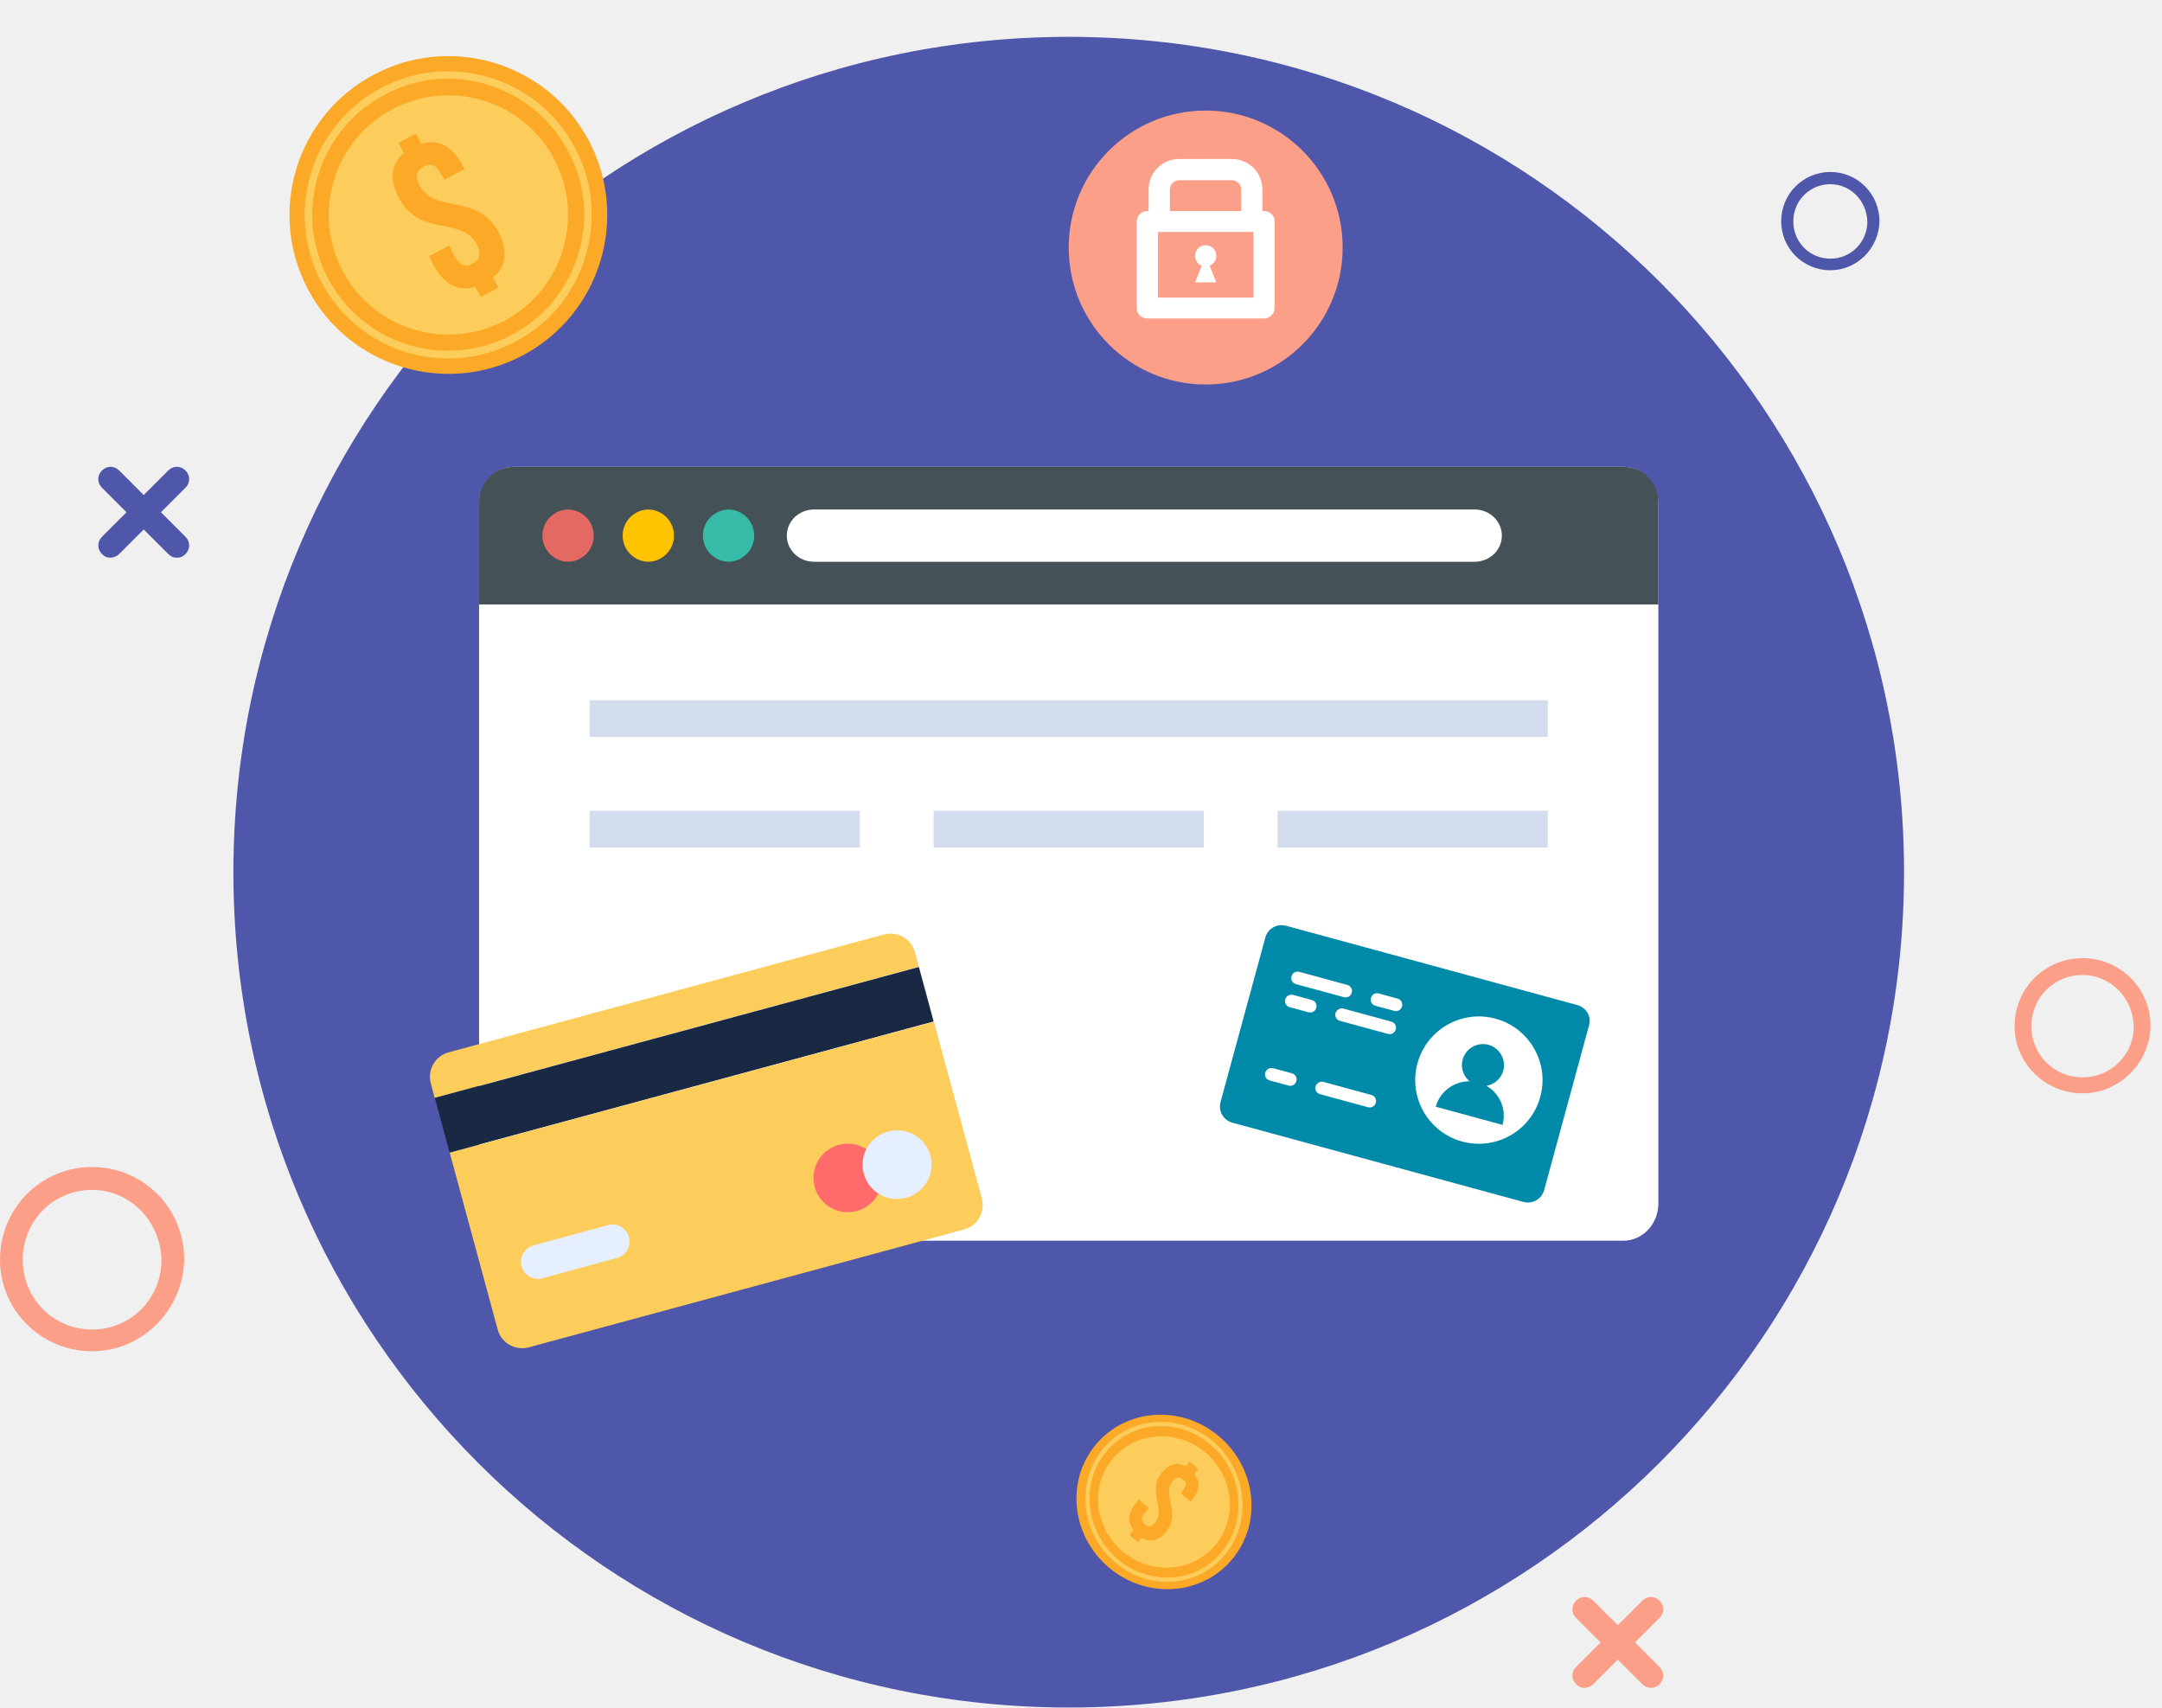
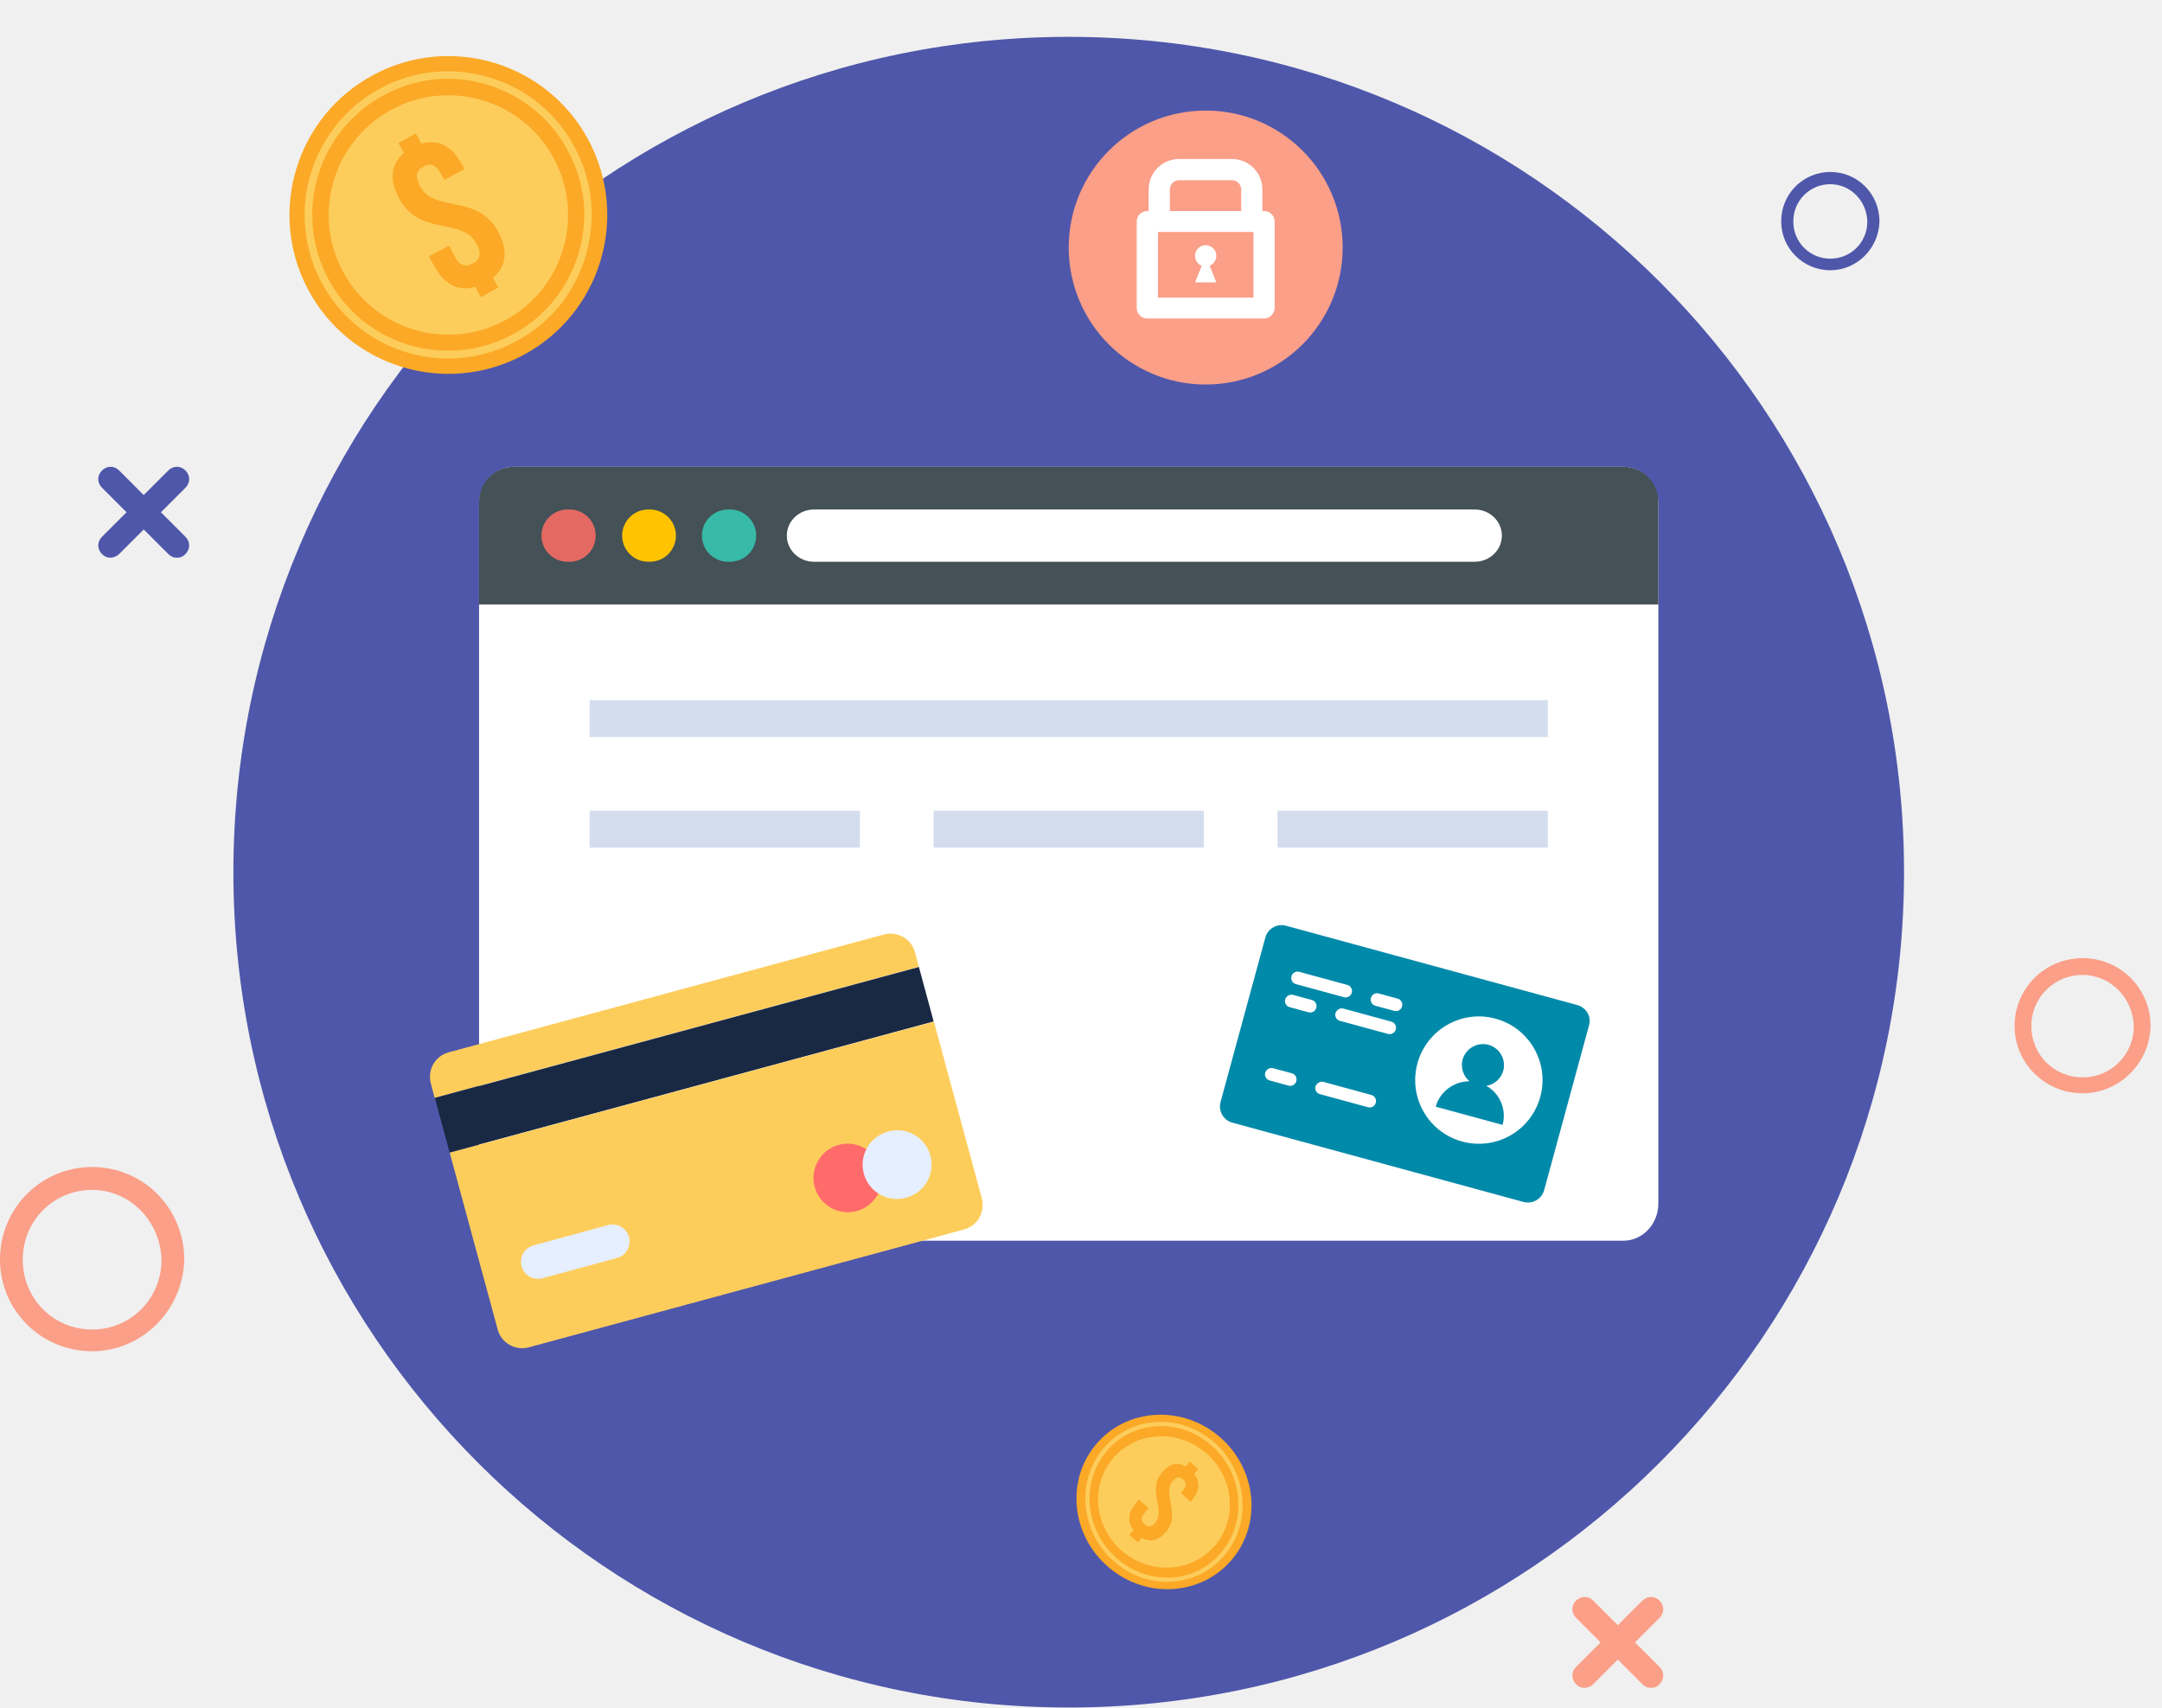
- <svg xmlns="http://www.w3.org/2000/svg" width="176" height="139" viewBox="0 0 176 139" fill="none">
+ <svg xmlns="http://www.w3.org/2000/svg" width="176" height="139" fill="none">
  <circle cx="87" cy="71" r="68" fill="#4F57AA" />
-   <path d="M132.16 101H41.84c-1.562 0-2.84-1.363-2.84-3.029V41.03C39 39.363 40.278 38 41.84 38h90.32c1.562 0 2.84 1.363 2.84 3.029V97.97c0 1.666-1.278 3.029-2.84 3.029z" fill="#fff" />
-   <path fill="#D4DDED" d="M48 57h78v3H48zM48 66h22v3H48zM76 66h22v3H76zM104 66h22v3h-22z" />
-   <path d="M39 49.204v-8.367A2.847 2.847 0 0 1 41.84 38h90.32a2.847 2.847 0 0 1 2.84 2.837v8.367H39z" fill="#445156" />
-   <path d="M46.285 45.73a2.129 2.129 0 0 0 0-4.255c-1.176 0-2.13.952-2.13 2.127 0 1.175.954 2.128 2.13 2.128z" fill="#E56963" />
-   <path d="M52.818 45.73a2.129 2.129 0 0 0 0-4.255c-1.177 0-2.13.952-2.13 2.127 0 1.175.953 2.128 2.13 2.128z" fill="#FFC300" />
-   <path d="M59.35 45.73a2.129 2.129 0 0 0 0-4.255c-1.176 0-2.13.952-2.13 2.127 0 1.175.954 2.128 2.13 2.128z" fill="#37BAA8" />
+   <path d="M132.16 101H41.84c-1.562 0-2.84-1.363-2.84-3.029V41.03c0-1.667 1.278-3.03 2.84-3.03h90.32c1.562 0 2.84 1.363 2.84 3.029V97.97c0 1.666-1.278 3.029-2.84 3.029z" fill="#fff" />
+   <path fill="#D4DDED" d="M48 57h78v3H48zm0 9h22v3H48zm28 0h22v3H76zm28 0h22v3h-22z" />
+   <path d="M39 49.204v-8.367A2.847 2.847 0 0141.84 38h90.32a2.847 2.847 0 012.84 2.837v8.367H39z" fill="#445156" />
+   <path d="M46.285 45.73a2.129 2.129 0 100-4.255 2.129 2.129 0 100 4.255z" fill="#E56963" />
+   <path d="M52.818 45.73a2.129 2.129 0 100-4.255 2.128 2.128 0 100 4.255z" fill="#FFC300" />
+   <path d="M59.35 45.73a2.129 2.129 0 100-4.255 2.129 2.129 0 100 4.255z" fill="#37BAA8" />
  <path d="M122.262 43.602c0 1.177-.995 2.128-2.216 2.128h-53.78c-1.221 0-2.215-.95-2.215-2.128 0-1.177.994-2.127 2.215-2.127h53.78c1.221 0 2.216.95 2.216 2.127z" fill="#fff" />
-   <path d="M169.534 89C166.46 89 164 86.54 164 83.534A5.511 5.511 0 0 1 169.534 78a5.51 5.51 0 0 1 5.534 5.534C175 86.54 172.54 89 169.534 89zm0-9.633a4.141 4.141 0 0 0-4.168 4.167 4.141 4.141 0 0 0 4.168 4.168 4.141 4.141 0 0 0 4.168-4.168c-.068-2.323-1.913-4.168-4.168-4.168z" fill="#FB9F88" />
+   <path d="M169.534 89C166.46 89 164 86.54 164 83.534A5.511 5.511 0 01169.534 78a5.51 5.51 0 015.534 5.534C175 86.54 172.54 89 169.534 89zm0-9.633a4.141 4.141 0 00-4.168 4.167 4.141 4.141 0 004.168 4.168 4.141 4.141 0 004.168-4.168c-.068-2.323-1.913-4.168-4.168-4.168z" fill="#FB9F88" />
  <path d="M14.4 45.4c-.3 0-.5-.1-.7-.3l-5.4-5.4c-.4-.4-.4-1 0-1.4.4-.4 1-.4 1.4 0l5.4 5.4c.4.4.4 1 0 1.4-.2.2-.4.3-.7.3z" fill="#4F57AA" />
  <path d="M9 45.4c-.3 0-.5-.1-.7-.3-.4-.4-.4-1 0-1.4l5.4-5.4c.4-.4 1-.4 1.4 0 .4.4.4 1 0 1.4l-5.4 5.4c-.2.2-.5.3-.7.3z" fill="#4F57AA" />
  <path d="M134.4 137.4c-.3 0-.5-.1-.7-.3l-5.4-5.4c-.4-.4-.4-1 0-1.4.4-.4 1-.4 1.4 0l5.4 5.4c.4.4.4 1 0 1.4-.2.2-.4.3-.7.3z" fill="#FB9F88" />
  <path d="M129 137.4c-.3 0-.5-.1-.7-.3-.4-.4-.4-1 0-1.4l5.4-5.4c.4-.4 1-.4 1.4 0 .4.4.4 1 0 1.4l-5.4 5.4c-.2.2-.5.3-.7.3zM98.15 31.301c6.159 0 11.151-4.992 11.151-11.15 0-6.159-4.992-11.151-11.15-11.151C91.992 9 87 13.992 87 20.15c0 6.159 4.992 11.151 11.15 11.151z" fill="#FB9F88" />
-   <path d="M102.902 25.928h-9.503a.853.853 0 0 1-.864-.864v-7.02c0-.485.378-.863.864-.863h9.503c.486 0 .864.378.864.864v7.046c-.027.46-.405.837-.864.837zm-8.64-1.7h7.776v-5.346h-7.775v5.345z" fill="#fff" />
-   <path d="M101.903 18.881a.853.853 0 0 1-.864-.863v-2.592a.755.755 0 0 0-.756-.756h-4.292a.755.755 0 0 0-.756.756v2.592a.853.853 0 0 1-.864.863.853.853 0 0 1-.864-.863v-2.592a2.477 2.477 0 0 1 2.484-2.484h4.292a2.477 2.477 0 0 1 2.484 2.484v2.592a.853.853 0 0 1-.864.863zM99.015 20.826a.853.853 0 0 0-.864-.864.853.853 0 0 0-.864.864c0 .377.216.674.54.81l-.54 1.35h1.728l-.54-1.35a.898.898 0 0 0 .54-.81z" fill="#fff" />
+   <path d="M102.902 25.928h-9.503a.853.853 0 01-.864-.864v-7.02c0-.485.378-.863.864-.863h9.503c.486 0 .864.378.864.864v7.046c-.027.46-.405.837-.864.837zm-8.64-1.7h7.776v-5.346h-7.775v5.345z" fill="#fff" />
+   <path d="M101.903 18.881a.853.853 0 01-.864-.863v-2.592a.755.755 0 00-.756-.756h-4.292a.755.755 0 00-.756.756v2.592a.853.853 0 01-.864.863.853.853 0 01-.864-.863v-2.592a2.477 2.477 0 012.484-2.484h4.292a2.477 2.477 0 012.484 2.484v2.592a.853.853 0 01-.864.863zm-2.888 1.945a.853.853 0 00-.864-.864.853.853 0 00-.864.864c0 .377.216.674.54.81l-.54 1.35h1.728l-.54-1.35a.898.898 0 00.54-.81z" fill="#fff" />
  <path d="M74.485 77.52c-.29-1.094-1.429-1.74-2.522-1.45L36.52 85.666c-1.094.29-1.74 1.428-1.45 2.522l.312 1.183 39.415-10.669-.312-1.183z" fill="#FDCD5C" />
  <path d="M74.806 78.716L35.4 89.383l1.201 4.438 39.405-10.667-1.201-4.438z" fill="#1A2943" />
  <path d="M36.61 93.835l3.905 14.396c.29 1.094 1.429 1.741 2.522 1.451l35.443-9.597c1.094-.29 1.74-1.429 1.45-2.522l-3.905-14.396-39.416 10.668z" fill="#FDCD5C" />
-   <path d="M50.224 102.406l-6.07 1.651a1.388 1.388 0 0 1-1.697-.982c-.201-.736.245-1.495.982-1.696l6.07-1.651c.737-.201 1.496.245 1.697.982.178.736-.246 1.517-.982 1.696z" fill="#E6EFFF" />
-   <path d="M69.68 98.6a2.79 2.79 0 1 0-1.457-5.385A2.79 2.79 0 0 0 69.68 98.6z" fill="#FF6B6B" />
-   <path d="M73.722 97.51a2.79 2.79 0 1 0-1.458-5.385 2.79 2.79 0 0 0 1.458 5.386z" fill="#E6EFFF" />
-   <path d="M128.396 81.816l-23.718-6.459a1.369 1.369 0 0 0-1.67.956l-.221.812-.809 2.969-2.62 9.625a1.368 1.368 0 0 0 .955 1.67l23.718 6.458a1.369 1.369 0 0 0 1.67-.955l2.621-9.625.808-2.969.221-.812c.227-.71-.205-1.466-.955-1.67z" fill="#008AA9" />
-   <path d="M119.027 92.926a5.182 5.182 0 1 0 2.723-10 5.182 5.182 0 0 0-2.723 10z" fill="#fff" />
-   <path d="M120.999 88.395a1.722 1.722 0 0 0 1.377-1.237 1.728 1.728 0 0 0-1.205-2.107 1.728 1.728 0 0 0-2.107 1.206c-.179.656.066 1.36.56 1.763-1.241-.002-2.405.822-2.746 2.072l5.438 1.48c.349-1.28-.237-2.581-1.317-3.177z" fill="#008AA9" />
-   <path d="M109.404 81.176l-3.906-1.064a.51.51 0 0 1-.364-.636.511.511 0 0 1 .636-.364l3.906 1.064a.511.511 0 0 1 .364.636.512.512 0 0 1-.636.364zM113.498 82.29l-1.532-.416a.511.511 0 0 1-.363-.637.51.51 0 0 1 .636-.363l1.531.416c.281.077.44.355.364.637a.512.512 0 0 1-.636.363zM109.353 82.102l3.906 1.063a.51.51 0 0 1 .364.637.511.511 0 0 1-.636.363l-3.906-1.063a.512.512 0 0 1-.364-.636c.108-.273.386-.432.636-.364zM105.259 80.987l1.532.417a.51.51 0 0 1 .363.636.51.51 0 0 1-.636.364l-1.531-.417a.512.512 0 0 1-.364-.636.533.533 0 0 1 .636-.364zM107.728 88.07l3.906 1.064a.512.512 0 0 1 .364.636.512.512 0 0 1-.636.364l-3.906-1.064a.51.51 0 0 1-.364-.636c.108-.272.386-.432.636-.364zM103.634 86.956l1.532.417a.51.51 0 0 1 .363.636.511.511 0 0 1-.636.364l-1.531-.417a.512.512 0 0 1-.364-.636.533.533 0 0 1 .636-.364z" fill="#fff" />
+   <path d="M50.224 102.406l-6.07 1.651a1.388 1.388 0 01-1.697-.982 1.388 1.388 0 01.982-1.696l6.07-1.651a1.389 1.389 0 011.697.982c.178.736-.246 1.517-.982 1.696z" fill="#E6EFFF" />
+   <path d="M69.68 98.6a2.79 2.79 0 10-1.457-5.385A2.79 2.79 0 0069.68 98.6z" fill="#FF6B6B" />
+   <path d="M73.722 97.51a2.79 2.79 0 10-1.458-5.385 2.79 2.79 0 001.458 5.386z" fill="#E6EFFF" />
+   <path d="M128.396 81.816l-23.718-6.459a1.369 1.369 0 00-1.67.956l-.221.812-.809 2.969-2.62 9.625a1.368 1.368 0 00.955 1.67l23.718 6.458a1.369 1.369 0 001.67-.955l2.621-9.625.808-2.969.221-.812c.227-.71-.205-1.466-.955-1.67z" fill="#008AA9" />
+   <path d="M119.027 92.926a5.182 5.182 0 102.723-10 5.182 5.182 0 00-2.723 10z" fill="#fff" />
+   <path d="M120.999 88.395a1.722 1.722 0 001.377-1.237 1.728 1.728 0 00-1.205-2.107 1.728 1.728 0 00-2.107 1.206c-.179.656.066 1.36.56 1.763-1.241-.002-2.405.822-2.746 2.072l5.438 1.48a2.788 2.788 0 00-1.317-3.177z" fill="#008AA9" />
+   <path d="M109.404 81.176l-3.906-1.064a.51.51 0 01-.364-.636.511.511 0 01.636-.364l3.906 1.064a.511.511 0 01.364.636.512.512 0 01-.636.364zm4.094 1.114l-1.532-.416a.511.511 0 01-.363-.637.51.51 0 01.636-.363l1.531.416c.281.077.44.355.364.637a.512.512 0 01-.636.363zm-4.145-.188l3.906 1.063a.51.51 0 01.364.637.511.511 0 01-.636.363l-3.906-1.063a.512.512 0 01-.364-.636c.108-.273.386-.432.636-.364zm-4.094-1.115l1.532.417a.51.51 0 01.363.636.51.51 0 01-.636.364l-1.531-.417a.512.512 0 01-.364-.636.533.533 0 01.636-.364zm2.469 7.083l3.906 1.064a.512.512 0 01.364.636.512.512 0 01-.636.364l-3.906-1.064a.51.51 0 01-.364-.636c.108-.272.386-.432.636-.364zm-4.094-1.114l1.532.417a.51.51 0 01.363.636.511.511 0 01-.636.364l-1.531-.417a.512.512 0 01-.364-.636.533.533 0 01.636-.364z" fill="#fff" />
  <path d="M42.59 28.91c6.302-3.364 8.683-11.199 5.32-17.5-3.364-6.302-11.199-8.683-17.5-5.32-6.302 3.364-8.683 11.199-5.32 17.5 3.364 6.302 11.199 8.683 17.5 5.32z" fill="#FBA927" />
  <path d="M41.087 26.093c4.745-2.533 6.539-8.434 4.006-13.18-2.533-4.745-8.434-6.54-13.18-4.006-4.745 2.533-6.539 8.434-4.006 13.18 2.533 4.745 8.434 6.539 13.18 4.006z" fill="#FDCD5C" />
-   <path d="M36.495 29.184a11.678 11.678 0 0 1-10.321-6.192c-3.032-5.677-.871-12.772 4.805-15.804 2.742-1.484 5.903-1.774 8.902-.87 3 .902 5.45 2.934 6.902 5.676 1.484 2.741 1.774 5.902.871 8.901-.903 3-2.903 5.45-5.676 6.902a11.536 11.536 0 0 1-5.483 1.387zm-9.773-6.483c2.87 5.387 9.58 7.418 14.965 4.548 2.613-1.387 4.516-3.709 5.387-6.547.87-2.839.58-5.806-.84-8.418-1.386-2.613-3.708-4.516-6.546-5.386-2.839-.871-5.806-.58-8.418.838-5.386 2.87-7.418 9.58-4.548 14.965z" fill="#FDCD5C" />
+   <path d="M36.495 29.184a11.678 11.678 0 01-10.321-6.192c-3.032-5.677-.871-12.772 4.805-15.804 2.742-1.484 5.903-1.774 8.902-.87 3 .902 5.45 2.934 6.902 5.676 1.484 2.741 1.774 5.902.871 8.901-.903 3-2.903 5.45-5.676 6.902a11.536 11.536 0 01-5.483 1.387zm-9.773-6.483c2.87 5.387 9.58 7.418 14.965 4.548 2.613-1.387 4.516-3.709 5.387-6.547.87-2.839.58-5.806-.84-8.418-1.386-2.613-3.708-4.516-6.546-5.386-2.839-.871-5.806-.58-8.418.838-5.386 2.87-7.418 9.58-4.548 14.965z" fill="#FDCD5C" />
  <path d="M32.882 12.445l-.451-.806 1.419-.774.451.838c1.387-.419 2.516.194 3.322 1.71l.194.354-1.645.871-.258-.451c-.42-.807-.903-.936-1.451-.613-.549.29-.71.774-.29 1.548 1.225 2.29 4.676.58 6.386 3.741.806 1.516.677 2.806-.42 3.742l.42.806-1.42.774-.451-.838c-1.387.419-2.548-.226-3.354-1.71l-.42-.774 1.645-.87.452.87c.419.806.935.903 1.483.58.549-.29.742-.774.323-1.548-1.161-2.29-4.645-.58-6.322-3.74-.806-1.485-.71-2.775.387-3.71zM90.26 127.597c3.054 2.592 7.542 2.307 10.024-.637 2.482-2.944 2.019-7.432-1.034-10.023-3.053-2.592-7.541-2.307-10.023.637-2.483 2.944-2.02 7.432 1.034 10.023z" fill="#FBA927" />
  <path d="M91.37 126.281c2.3 1.952 5.68 1.737 7.549-.48 1.869-2.217 1.521-5.596-.779-7.548s-5.68-1.737-7.549.48c-1.869 2.217-1.52 5.596.78 7.548z" fill="#FDCD5C" />
-   <path d="M88.848 124.525c-.883-2.192-.592-4.736.955-6.593 2.23-2.683 6.272-2.926 9-.546a6.796 6.796 0 0 1 2.317 4.485c.176 1.743-.335 3.418-1.414 4.707-1.073 1.306-2.61 2.069-4.316 2.177-1.706.108-3.367-.463-4.685-1.632a6.802 6.802 0 0 1-1.857-2.598zm1.217-6.363c-2.117 2.543-1.73 6.443.856 8.703 1.252 1.097 2.826 1.643 4.444 1.549a5.61 5.61 0 0 0 4.078-2.067c1.028-1.23 1.501-2.812 1.343-4.464a6.343 6.343 0 0 0-2.198-4.239c-2.587-2.26-6.405-2.024-8.523.518z" fill="#FDCD5C" />
+   <path d="M88.848 124.525c-.883-2.192-.592-4.736.955-6.593 2.23-2.683 6.272-2.926 9-.546a6.796 6.796 0 012.317 4.485c.176 1.743-.335 3.418-1.414 4.707-1.073 1.306-2.61 2.069-4.316 2.177-1.706.108-3.367-.463-4.685-1.632a6.802 6.802 0 01-1.857-2.598zm1.217-6.363c-2.117 2.543-1.73 6.443.856 8.703 1.252 1.097 2.826 1.643 4.444 1.549a5.61 5.61 0 004.078-2.067c1.028-1.23 1.501-2.812 1.343-4.464a6.343 6.343 0 00-2.198-4.239c-2.587-2.26-6.405-2.024-8.523.518z" fill="#FDCD5C" />
  <path d="M96.537 119.376l.31-.394.695.607-.328.4c.508.657.439 1.375-.155 2.094l-.138.17-.79-.708.173-.223c.317-.377.28-.659 0-.889-.264-.236-.543-.229-.844.142-.896 1.089.704 2.597-.528 4.111-.594.719-1.274.897-1.98.493l-.318.377-.694-.607.328-.4c-.508-.657-.43-1.398.148-2.111l.302-.371.79.708-.343.407c-.318.377-.257.67.023.9.263.236.549.246.85-.125.91-1.055-.697-2.58.543-4.077.577-.712 1.25-.908 1.956-.504z" fill="#FBA927" />
  <path d="M7.5 110c-4.167 0-7.5-3.354-7.5-7.453C0 98.354 3.333 95 7.5 95s7.5 3.354 7.5 7.547c-.093 4.099-3.426 7.453-7.5 7.453zm0-13.137c-3.148 0-5.648 2.516-5.648 5.684 0 3.167 2.5 5.683 5.648 5.683 3.148 0 5.648-2.516 5.648-5.683-.092-3.168-2.592-5.684-5.648-5.684z" fill="#FB9F88" />
-   <path d="M149 22c-2.222 0-4-1.789-4-3.975A3.996 3.996 0 0 1 149 14c2.222 0 4 1.789 4 4.025-.049 2.186-1.827 3.975-4 3.975zm0-7.006a3.002 3.002 0 0 0-3.012 3.03A3.002 3.002 0 0 0 149 21.057a3.002 3.002 0 0 0 3.012-3.031c-.049-1.69-1.382-3.031-3.012-3.031z" fill="#4F57AA" />
+   <path d="M149 22c-2.222 0-4-1.789-4-3.975A3.996 3.996 0 01149 14c2.222 0 4 1.789 4 4.025-.049 2.186-1.827 3.975-4 3.975zm0-7.006a3.002 3.002 0 00-3.012 3.03A3.002 3.002 0 00149 21.057a3.002 3.002 0 003.012-3.031c-.049-1.69-1.382-3.031-3.012-3.031z" fill="#4F57AA" />
</svg>
